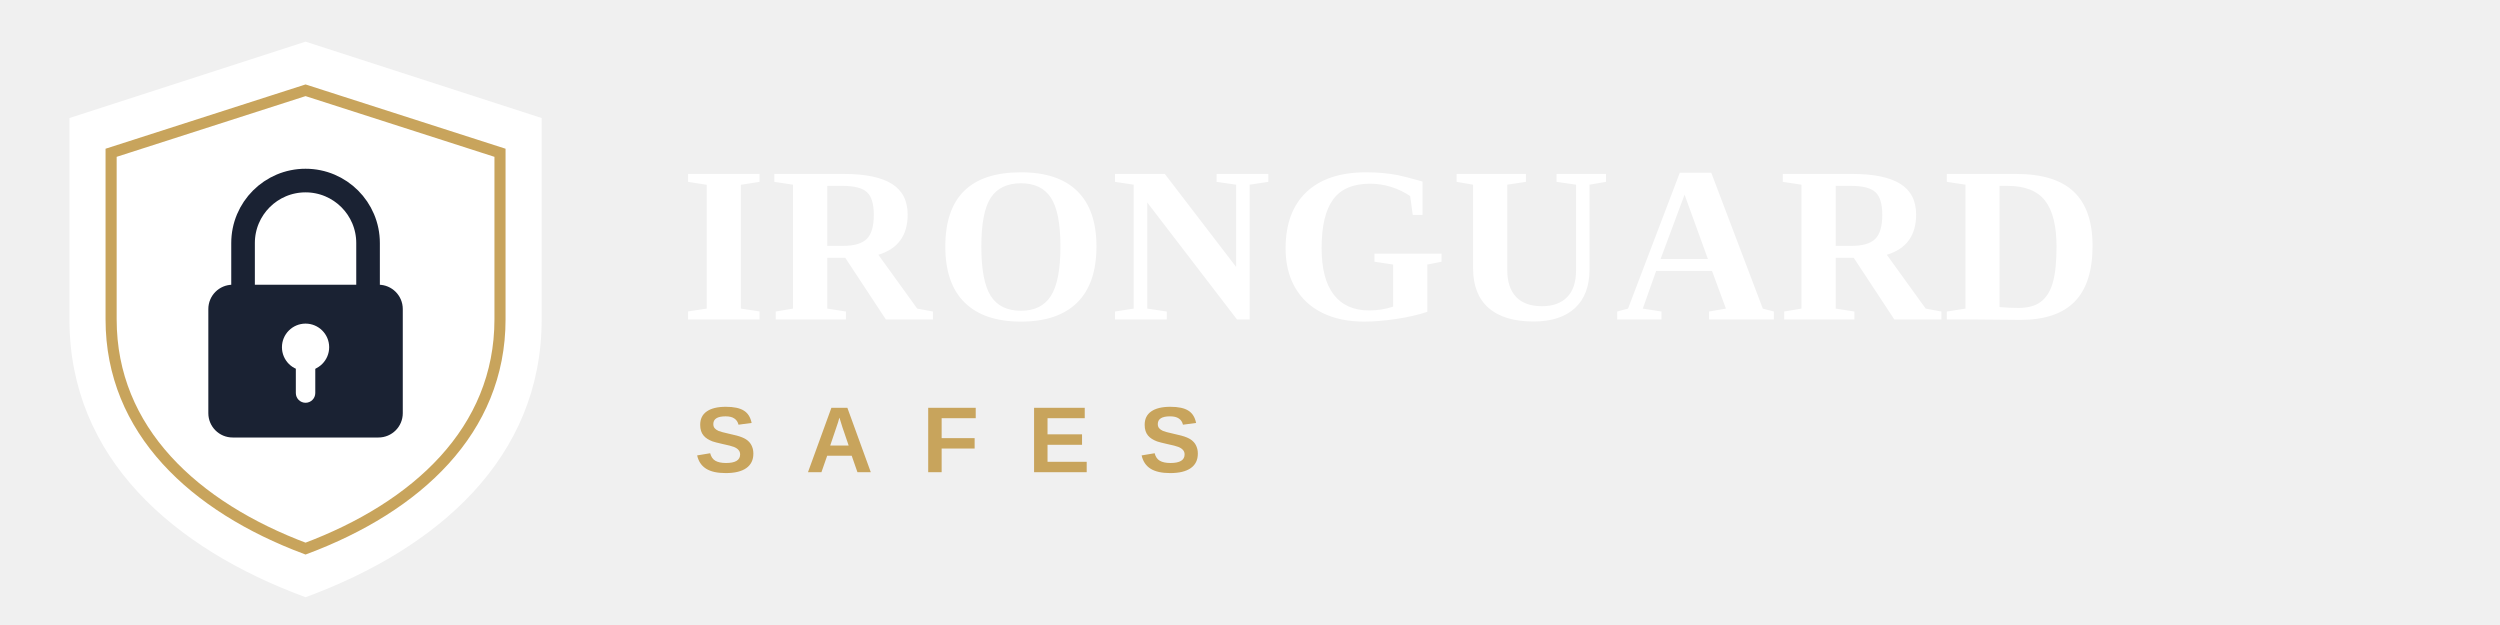
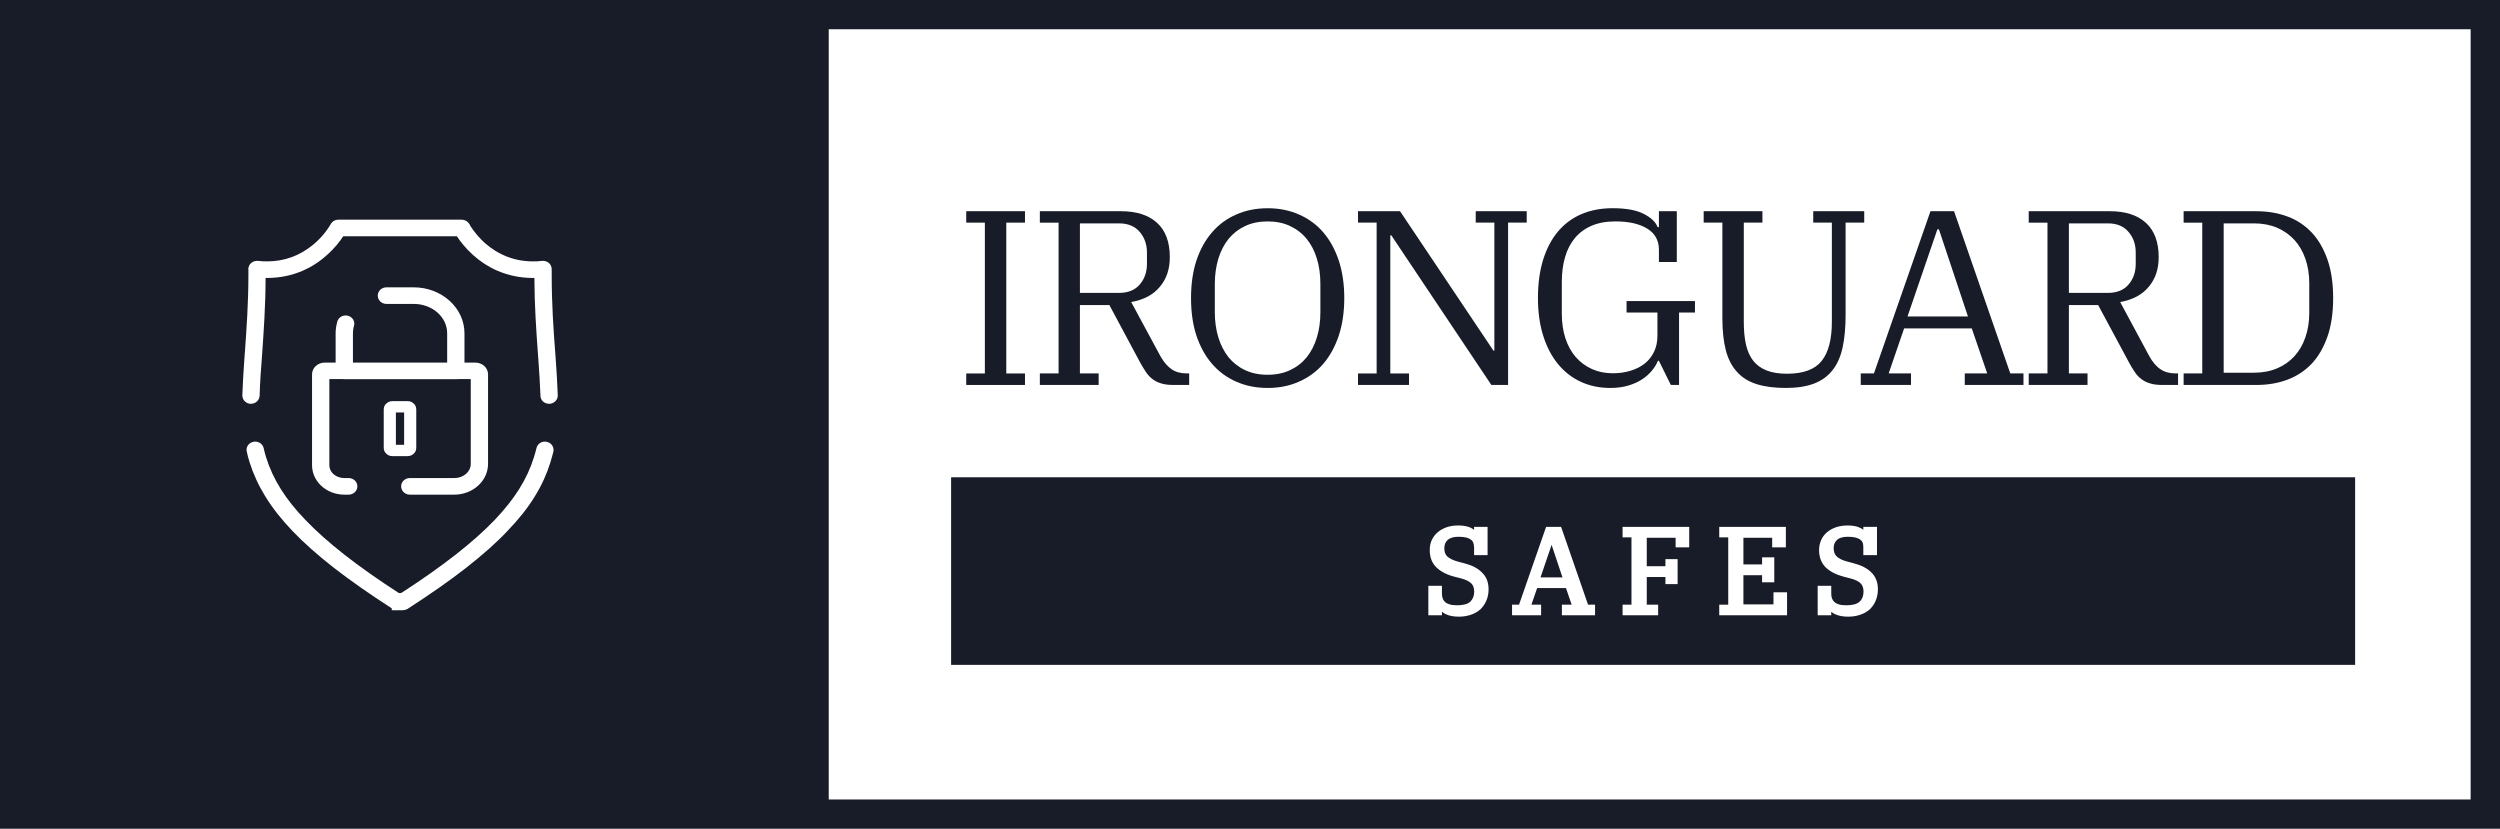
- <svg xmlns="http://www.w3.org/2000/svg" viewBox="0 0 360 90" role="img" aria-label="Ironguard Safes">
-   <g fill="none" fill-rule="evenodd">
-     <path d="M44 6 L78 17 V46 C78 66 63 79 44 86 C25 79 10 66 10 46 V17 Z" fill="#ffffff" />
-     <path d="M44 13 L72 22 V46 C72 62 60 73 44 79 C28 73 16 62 16 46 V22 Z" fill="none" stroke="#c8a45c" stroke-width="1.6" />
-     <path d="M35 41 V35 a9 9 0 0 1 18 0 V41" fill="none" stroke="#1a2233" stroke-width="3.4" stroke-linecap="round" />
-     <rect x="30" y="41" width="28" height="22" rx="3.5" fill="#1a2233" />
-     <circle cx="44" cy="50" r="3.4" fill="#ffffff" />
-     <rect x="42.6" y="51" width="2.8" height="7" rx="1.4" fill="#ffffff" />
-   </g>
-   <text x="98" y="46" font-family="Georgia, 'Times New Roman', serif" font-size="32" font-weight="700" fill="#ffffff" letter-spacing="0.5">IRONGUARD</text>
-   <text x="100" y="68" font-family="'Helvetica Neue', Arial, sans-serif" font-size="13.5" font-weight="600" fill="#c8a45c" letter-spacing="7">SAFES</text>
+ <svg xmlns="http://www.w3.org/2000/svg" viewBox="0 0 720 238.684" role="img" aria-label="Ironguard Safes">
+   <path fill="#ffffff" d="M0 238.684 L720 238.684 L720 0.009 L0 0.009 Z" />
+   <path fill="#181c28" d="M0 238.675 L720 238.675 L720 0 L0 0 Z M0 0 M238.675 8.424 L711.546 8.424 L711.546 230.252 L238.675 230.252 Z" />
+   <path fill="#181c28" d="M678.278 191.479 L273.921 191.479 L273.921 137.457 L678.278 137.457 Z" />
+   <path fill="#ffffff" d="M428.709 169.689 C428.709 170.811 428.536 171.846 428.134 172.825 C427.788 173.745 427.242 174.579 426.465 175.385 C425.689 176.104 424.797 176.65 423.761 176.995 C422.668 177.398 421.46 177.6 420.166 177.6 C418.641 177.6 417.375 177.369 416.311 176.852 C415.908 176.65 415.563 176.449 415.276 176.19 L415.276 177.197 L411.363 177.197 L411.363 168.711 L415.276 168.711 L415.276 171.012 C415.276 171.501 415.362 171.961 415.506 172.364 C415.621 172.738 415.851 173.055 416.167 173.371 C416.484 173.659 416.915 173.889 417.49 174.061 C418.008 174.234 418.727 174.32 419.648 174.32 C421.46 174.32 422.726 173.975 423.474 173.256 C424.193 172.537 424.567 171.587 424.567 170.379 C424.567 169.373 424.308 168.596 423.733 168.021 C423.157 167.445 422.179 166.956 420.913 166.611 L419.015 166.122 C416.8 165.576 415.045 164.684 413.751 163.476 C412.428 162.239 411.766 160.513 411.766 158.413 C411.766 157.291 411.967 156.342 412.37 155.479 C412.802 154.587 413.377 153.868 414.125 153.235 C414.844 152.631 415.736 152.142 416.771 151.797 C417.749 151.48 418.842 151.337 420.051 151.337 C421.489 151.337 422.64 151.567 423.589 151.998 C423.934 152.171 424.25 152.372 424.538 152.602 L424.538 151.739 L428.421 151.739 L428.421 159.88 L424.538 159.88 L424.538 157.579 C424.538 157.176 424.452 156.745 424.279 156.227 C424.193 155.968 423.991 155.709 423.675 155.45 C423.33 155.191 422.87 154.961 422.323 154.817 C421.719 154.673 420.971 154.587 420.051 154.587 C418.67 154.587 417.606 154.903 416.944 155.479 C416.282 156.112 415.966 156.86 415.966 157.866 C415.966 158.931 416.225 159.679 416.8 160.254 C417.462 160.858 418.526 161.376 419.907 161.75 L421.661 162.21 C423.905 162.785 425.602 163.648 426.782 164.856 C428.076 166.065 428.709 167.704 428.709 169.689" />
+   <path fill="#ffffff" d="M443.668 166.294 L446.861 156.916 L449.996 166.294 Z M457.36 174.147 L449.766 152.228 L449.594 151.739 L445.279 151.739 L445.106 152.228 L437.483 174.147 L435.47 174.147 L435.47 177.196 L443.841 177.196 L443.841 174.147 L441.05 174.147 L442.69 169.372 L451.003 169.372 L452.643 174.147 L449.824 174.147 L449.824 177.196 L459.374 177.196 L459.374 174.147 Z" />
+   <path fill="#ffffff" d="M468.023 151.739 L467.304 151.739 L467.304 152.458 L467.304 154.04 L467.304 154.759 L468.023 154.759 L469.864 154.759 L469.864 174.147 L468.023 174.147 L467.304 174.147 L467.304 174.866 L467.304 176.477 L467.304 177.196 L468.023 177.196 L476.825 177.196 L477.544 177.196 L477.544 176.477 L477.544 174.866 L477.544 174.147 L476.825 174.147 L474.265 174.147 L474.265 166.179 L479.644 166.179 L479.644 167.502 L479.644 168.222 L480.363 168.222 L482.434 168.222 L483.153 168.222 L483.153 167.502 L483.153 161.749 L483.153 161.03 L482.434 161.03 L480.363 161.03 L479.644 161.03 L479.644 161.749 L479.644 163.073 L474.265 163.073 L474.265 154.874 L482.578 154.874 L482.578 156.917 L482.578 157.636 L483.297 157.636 L485.771 157.636 L486.49 157.636 L486.49 156.917 L486.49 152.458 L486.49 151.739 L485.771 151.739 Z" />
+   <path fill="#ffffff" d="M511.481 170.581 L510.762 170.581 L510.762 171.299 L510.762 174.061 L502.103 174.061 L502.103 165.661 L507.483 165.661 L507.483 166.984 L507.483 167.704 L508.202 167.704 L510.272 167.704 L510.992 167.704 L510.992 166.984 L510.992 161.231 L510.992 160.512 L510.272 160.512 L508.202 160.512 L507.483 160.512 L507.483 161.231 L507.483 162.555 L502.103 162.555 L502.103 154.875 L510.387 154.875 L510.387 156.916 L510.387 157.637 L511.106 157.637 L513.61 157.637 L514.328 157.637 L514.328 156.916 L514.328 152.459 L514.328 151.739 L513.61 151.739 L495.861 151.739 L495.142 151.739 L495.142 152.459 L495.142 154.041 L495.142 154.76 L495.861 154.76 L497.731 154.76 L497.731 174.148 L495.861 174.148 L495.142 174.148 L495.142 174.867 L495.142 176.477 L495.142 177.197 L495.861 177.197 L513.955 177.197 L514.673 177.197 L514.673 176.477 L514.673 171.299 L514.673 170.581 L513.955 170.581 Z" />
+   <path fill="#ffffff" d="M538.95 164.859 C537.757 163.667 536.07 162.796 533.797 162.204 L532.075 161.745 C530.667 161.387 529.623 160.885 528.964 160.253 C528.381 159.669 528.092 158.885 528.092 157.866 C528.092 156.864 528.403 156.108 529.071 155.488 C529.716 154.89 530.762 154.587 532.177 154.587 C533.093 154.587 533.833 154.664 534.44 154.823 C534.991 154.966 535.458 155.18 535.789 155.44 C536.123 155.686 536.328 155.947 536.451 156.278 C536.576 156.63 536.636 157.048 536.636 157.579 L536.636 159.161 L536.636 159.88 L537.355 159.88 L539.858 159.88 L540.577 159.88 L540.577 159.161 L540.577 152.458 L540.577 151.739 L539.858 151.739 L537.355 151.739 L536.636 151.739 L536.636 152.458 L536.636 152.578 C536.361 152.365 536.054 152.177 535.711 152.012 C534.783 151.564 533.594 151.337 532.177 151.337 C530.978 151.337 529.87 151.493 528.885 151.801 C527.851 152.156 526.972 152.634 526.254 153.227 C525.494 153.855 524.923 154.595 524.506 155.492 C524.097 156.412 523.893 157.391 523.893 158.413 C523.893 160.495 524.556 162.197 525.865 163.473 C527.158 164.672 528.927 165.561 531.135 166.128 L533.033 166.617 C534.325 166.953 535.289 167.432 535.897 168.04 C536.422 168.588 536.693 169.379 536.693 170.379 C536.693 171.603 536.325 172.568 535.598 173.248 C534.86 173.962 533.576 174.32 531.774 174.32 C530.863 174.32 530.171 174.239 529.596 174.064 C529.049 173.897 528.623 173.668 528.294 173.362 C527.975 173.066 527.755 172.736 527.62 172.355 C527.477 171.951 527.402 171.487 527.402 171.012 L527.402 169.43 L527.402 168.711 L526.683 168.711 L524.209 168.711 L523.49 168.711 L523.49 169.43 L523.49 176.478 L523.49 177.197 L524.209 177.197 L526.683 177.197 L527.402 177.197 L527.402 176.478 L527.402 176.194 C527.703 176.44 528.044 176.662 528.424 176.858 C529.496 177.361 530.753 177.599 532.292 177.599 C533.578 177.599 534.748 177.407 535.868 177.012 C536.954 176.629 537.873 176.082 538.6 175.386 C539.348 174.639 539.89 173.805 540.269 172.825 C540.65 171.84 540.836 170.815 540.836 169.689 C540.836 167.703 540.201 166.078 538.95 164.859" />
+   <path fill="#181c28" d="M278.274 110.868 L278.274 107.558 L283.64 107.558 L283.64 64.118 L278.274 64.118 L278.274 60.827 L295.196 60.827 L295.196 64.118 L289.81 64.118 L289.81 107.558 L295.196 107.558 L295.196 110.868 Z" />
+   <path fill="#181c28" d="M311.014 84.352 L311.014 64.331 L322.285 64.331 C324.865 64.331 326.852 65.162 328.247 66.793 C329.611 68.395 330.323 70.382 330.323 72.725 L330.323 76.017 C330.323 78.362 329.611 80.349 328.247 81.95 C326.852 83.552 324.865 84.352 322.285 84.352 Z M341.86 107.546 C340.081 107.546 338.598 107.16 337.411 106.331 C336.225 105.529 335.157 104.254 334.179 102.534 L325.785 86.992 C329.433 86.339 332.191 84.856 334.06 82.572 C335.958 80.319 336.907 77.471 336.907 74.09 C336.907 69.701 335.691 66.379 333.2 64.153 C330.768 61.929 327.297 60.831 322.848 60.831 L299.476 60.831 L299.476 64.124 L304.874 64.124 L304.874 107.546 L299.476 107.546 L299.476 110.868 L316.412 110.868 L316.412 107.546 L311.014 107.546 L311.014 87.852 L319.497 87.852 L328.365 104.403 C328.958 105.47 329.522 106.389 330.056 107.19 C330.619 108.022 331.242 108.673 331.954 109.207 C332.666 109.742 333.496 110.156 334.416 110.423 C335.365 110.72 336.522 110.868 337.916 110.868 L342.483 110.868 L342.483 107.546 Z" />
+   <path fill="#181c28" d="M380.27 89.928 C380.27 92.568 379.944 94.97 379.262 97.165 C378.609 99.36 377.63 101.258 376.325 102.89 C375.05 104.462 373.448 105.707 371.55 106.597 C369.681 107.487 367.516 107.932 365.084 107.932 C362.622 107.932 360.487 107.487 358.588 106.597 C356.69 105.707 355.118 104.462 353.813 102.89 C352.538 101.258 351.559 99.36 350.877 97.165 C350.224 94.97 349.868 92.568 349.868 89.928 L349.868 81.771 C349.868 79.132 350.224 76.7 350.877 74.505 C351.559 72.31 352.538 70.412 353.813 68.81 C355.118 67.238 356.69 65.992 358.588 65.102 C360.487 64.213 362.622 63.768 365.084 63.768 C367.516 63.768 369.681 64.213 371.55 65.102 C373.448 65.992 375.05 67.238 376.325 68.81 C377.63 70.412 378.609 72.31 379.262 74.505 C379.944 76.7 380.27 79.132 380.27 81.771 Z M385.579 75.069 C384.511 71.865 383.028 69.166 381.101 66.912 C379.173 64.658 376.829 62.968 374.101 61.781 C371.402 60.565 368.376 59.971 365.084 59.971 C361.792 59.971 358.766 60.565 356.038 61.781 C353.309 62.968 350.995 64.658 349.067 66.912 C347.11 69.166 345.627 71.865 344.559 75.069 C343.521 78.242 343.017 81.831 343.017 85.835 C343.017 89.869 343.521 93.458 344.559 96.631 C345.627 99.805 347.11 102.534 349.067 104.788 C350.995 107.012 353.309 108.733 356.038 109.919 C358.766 111.135 361.792 111.728 365.084 111.728 C368.376 111.728 371.402 111.135 374.101 109.919 C376.829 108.733 379.173 107.012 381.101 104.788 C383.028 102.534 384.511 99.805 385.579 96.631 C386.617 93.458 387.151 89.869 387.151 85.835 C387.151 81.831 386.617 78.242 385.579 75.069" />
+   <path fill="#181c28" d="M391.105 110.868 L391.105 107.558 L396.471 107.558 L396.471 64.118 L391.105 64.118 L391.105 60.827 L403.209 60.827 L430.099 100.977 L430.374 100.977 L430.374 64.118 L425.007 64.118 L425.007 60.827 L439.696 60.827 L439.696 64.118 L434.33 64.118 L434.33 110.868 L429.512 110.868 L400.702 67.78 L400.408 67.78 L400.408 107.558 L405.794 107.558 L405.794 110.868 Z" />
+   <path fill="#181c28" d="M463.786 111.729 L463.786 111.729 C460.626 111.729 457.767 111.128 455.209 109.927 C452.662 108.739 450.481 107.029 448.666 104.796 C446.851 102.576 445.442 99.867 444.436 96.668 C443.43 93.469 442.928 89.859 442.928 85.837 C442.928 81.685 443.43 77.996 444.436 74.771 C445.442 71.546 446.871 68.837 448.726 66.643 C450.592 64.437 452.851 62.772 455.501 61.649 C458.152 60.526 461.13 59.965 464.433 59.965 C468.298 59.965 471.281 60.507 473.383 61.59 C475.486 62.661 476.823 63.934 477.399 65.41 L477.77 65.41 L477.77 60.827 L482.921 60.827 L482.921 75.457 L477.77 75.457 L477.77 71.932 C477.77 69.255 476.647 67.225 474.401 65.84 C472.155 64.456 469.094 63.764 465.216 63.764 C462.591 63.764 460.313 64.182 458.38 65.018 C456.435 65.854 454.829 67.035 453.562 68.563 C452.296 70.091 451.356 71.918 450.743 74.047 C450.115 76.175 449.803 78.558 449.803 81.195 L449.803 90.361 C449.803 92.947 450.149 95.303 450.84 97.432 C451.532 99.547 452.524 101.349 453.817 102.837 C455.111 104.313 456.663 105.462 458.478 106.284 C460.293 107.094 462.298 107.499 464.491 107.499 C466.32 107.499 468.017 107.257 469.584 106.774 C471.163 106.304 472.529 105.612 473.678 104.698 C474.827 103.784 475.721 102.661 476.361 101.329 C477.013 99.984 477.339 98.431 477.339 96.668 L477.339 90.009 L468.447 90.009 L468.447 86.699 L488.15 86.699 L488.15 90.009 L483.567 90.009 L483.567 110.867 L481.197 110.867 L477.77 103.914 L477.476 103.914 C477.099 104.868 476.524 105.808 475.753 106.735 C474.995 107.675 474.055 108.51 472.933 109.242 C471.81 109.986 470.478 110.587 468.938 111.044 C467.409 111.5 465.692 111.729 463.786 111.729" />
+   <path fill="#181c28" d="M514.317 111.729 L514.317 111.729 C511.066 111.729 508.285 111.37 505.974 110.652 C503.649 109.934 501.75 108.759 500.274 107.126 C498.786 105.507 497.709 103.431 497.043 100.898 C496.377 98.365 496.044 95.258 496.044 91.576 L496.044 64.117 L490.658 64.117 L490.658 60.827 L507.58 60.827 L507.58 64.117 L502.213 64.117 L502.213 92.731 C502.213 95.264 502.429 97.458 502.86 99.312 C503.29 101.179 503.995 102.726 504.975 103.954 C505.954 105.168 507.227 106.082 508.794 106.696 C510.374 107.322 512.332 107.636 514.67 107.636 C519.357 107.636 522.68 106.408 524.638 103.954 C526.597 101.486 527.576 97.745 527.576 92.731 L527.576 64.117 L522.21 64.117 L522.21 60.827 L536.899 60.827 L536.899 64.117 L531.533 64.117 L531.533 90.655 C531.533 94.285 531.245 97.425 530.671 100.076 C530.096 102.726 529.124 104.913 527.753 106.637 C526.395 108.36 524.619 109.64 522.425 110.476 C520.219 111.311 517.516 111.729 514.317 111.729" />
+   <path fill="#181c28" d="M549.362 91.145 L557.964 66.052 L558.409 66.052 L566.772 91.145 Z M578.963 107.547 L562.768 60.832 L555.976 60.832 L539.693 107.547 L535.896 107.547 L535.896 110.869 L550.371 110.869 L550.371 107.547 L543.934 107.547 L548.383 94.586 L567.87 94.586 L572.319 107.547 L565.853 107.547 L565.853 110.869 L582.76 110.869 L582.76 107.547 Z" />
+   <path fill="#181c28" d="M595.84 84.352 L595.84 64.331 L607.081 64.331 C609.662 64.331 611.649 65.162 613.013 66.793 C614.407 68.395 615.089 70.382 615.089 72.725 L615.089 76.017 C615.089 78.362 614.407 80.349 613.013 81.95 C611.649 83.552 609.662 84.352 607.081 84.352 Z M626.627 107.546 C624.877 107.546 623.394 107.16 622.208 106.331 C620.992 105.529 619.924 104.254 618.975 102.534 L610.611 86.992 C614.229 86.339 616.988 84.856 618.856 82.572 C620.755 80.319 621.704 77.471 621.704 74.09 C621.704 69.701 620.458 66.379 617.996 64.153 C615.534 61.929 612.094 60.831 607.645 60.831 L584.273 60.831 L584.273 64.124 L589.671 64.124 L589.671 107.546 L584.273 107.546 L584.273 110.868 L601.208 110.868 L601.208 107.546 L595.84 107.546 L595.84 87.852 L604.264 87.852 L613.162 104.403 C613.725 105.47 614.289 106.389 614.852 107.19 C615.386 108.022 616.039 108.673 616.75 109.207 C617.462 109.742 618.293 110.156 619.242 110.423 C620.161 110.72 621.318 110.868 622.712 110.868 L627.28 110.868 L627.28 107.546 Z" />
+   <path fill="#181c28" d="M665.067 90.136 C665.067 92.746 664.681 95.089 663.94 97.165 C663.228 99.271 662.16 101.081 660.796 102.593 C659.432 104.076 657.771 105.263 655.783 106.093 C653.796 106.924 651.601 107.339 649.169 107.339 L640.419 107.339 L640.419 64.332 L649.169 64.332 C651.601 64.332 653.796 64.747 655.783 65.577 C657.771 66.438 659.432 67.624 660.796 69.107 C662.16 70.62 663.228 72.429 663.94 74.505 C664.681 76.611 665.067 78.954 665.067 81.535 Z M670.346 74.861 C669.249 71.717 667.766 69.107 665.838 67.031 C663.881 64.955 661.567 63.383 658.838 62.374 C656.11 61.336 653.084 60.832 649.822 60.832 L628.882 60.832 L628.882 64.124 L634.25 64.124 L634.25 107.546 L628.882 107.546 L628.882 110.868 L649.822 110.868 C653.084 110.868 656.11 110.364 658.838 109.326 C661.567 108.288 663.881 106.746 665.838 104.67 C667.766 102.593 669.249 99.983 670.346 96.839 C671.414 93.725 671.948 90.047 671.948 85.835 C671.948 81.624 671.414 77.975 670.346 74.861" />
+   <path fill="#ffffff" d="M157.525 127.271 C157.228 127.182 157.021 127.182 156.932 127.182 C155.745 127.182 154.737 127.983 154.5 129.08 C154.292 129.94 154.055 130.83 153.758 131.72 C151.801 138.008 148.212 143.732 142.458 149.753 C136.288 156.19 127.509 163.041 115.615 170.753 L115.497 170.753 L115.259 170.812 L115.2 170.812 C115.052 170.783 114.933 170.783 114.874 170.783 L114.844 170.783 C102.921 163.071 94.141 156.19 87.972 149.753 C82.188 143.762 78.599 138.008 76.642 131.72 C76.375 130.86 76.138 129.97 75.93 129.051 C75.693 127.983 74.684 127.182 73.498 127.182 C73.379 127.182 73.142 127.182 72.875 127.271 C71.777 127.538 71.006 128.457 71.006 129.555 C71.006 129.644 71.006 129.881 71.095 130.148 C71.273 131.038 71.511 131.957 71.866 133.084 C72.964 136.555 74.447 139.788 76.404 142.961 C78.481 146.342 81.061 149.605 84.294 152.986 C87.527 156.368 91.442 159.838 96.218 163.575 C101.052 167.312 106.48 171.109 112.827 175.202 L112.827 175.736 L114.31 175.765 C114.458 175.765 114.577 175.765 114.696 175.736 L115.052 175.765 L115.615 175.765 L115.704 175.736 L116.09 175.736 C116.535 175.706 116.92 175.587 117.246 175.439 L117.336 175.38 L117.395 175.35 C124.217 170.931 129.556 167.194 134.182 163.575 C139.076 159.749 142.991 156.279 146.106 152.957 C149.368 149.575 151.979 146.313 154.025 142.961 C156.042 139.699 157.495 136.466 158.533 133.114 L158.593 132.877 C158.889 131.928 159.127 131.008 159.364 130.118 L159.394 129.94 L159.394 129.881 C159.423 129.792 159.423 129.673 159.423 129.555 C159.423 128.457 158.622 127.508 157.525 127.271" />
+   <path fill="#ffffff" d="M114.014 118.789 L116.387 118.789 L116.387 128.102 L114.014 128.102 Z M114.014 128.102 M119.056 130.742 C119.59 130.327 119.886 129.704 119.886 128.992 L119.886 117.899 C119.886 117.217 119.59 116.564 119.056 116.149 C118.7 115.793 118.077 115.526 117.395 115.526 L113.005 115.526 C112.323 115.526 111.7 115.793 111.255 116.238 C110.81 116.564 110.514 117.217 110.514 117.899 L110.514 128.992 C110.514 129.674 110.81 130.327 111.344 130.742 C111.7 131.098 112.323 131.365 113.005 131.365 L117.395 131.365 C118.018 131.365 118.641 131.127 119.056 130.742" />
+   <path fill="#ffffff" d="M101.942 93.874 C102.12 93.281 102.061 92.628 101.734 92.065 C101.408 91.501 100.845 91.086 100.192 90.938 C99.925 90.849 99.688 90.849 99.54 90.849 C98.442 90.849 97.493 91.531 97.167 92.539 C96.84 93.667 96.662 94.823 96.662 95.98 L96.662 104.433 L93.489 104.433 C91.502 104.433 89.87 105.946 89.87 107.814 L89.87 133.975 C89.87 138.661 94.023 142.457 99.154 142.457 L100.429 142.457 C101.794 142.457 102.921 141.39 102.921 140.055 C102.921 138.75 101.794 137.682 100.429 137.682 L99.154 137.682 C97.967 137.682 96.87 137.267 96.04 136.555 C95.268 135.843 94.853 134.953 94.853 133.975 L94.853 109.179 L98.768 109.179 L99.154 109.208 L131.899 109.208 L131.928 109.179 L135.576 109.179 L135.576 133.648 C135.576 134.686 135.102 135.665 134.271 136.436 C133.352 137.237 132.166 137.682 130.861 137.682 L118.018 137.682 C116.653 137.682 115.526 138.75 115.526 140.055 C115.526 141.39 116.653 142.457 118.018 142.457 L130.861 142.457 C136.17 142.457 140.53 138.513 140.559 133.648 L140.559 107.814 C140.559 105.946 138.928 104.433 136.911 104.433 L133.767 104.433 L133.767 95.98 C133.767 88.683 127.212 82.751 119.145 82.751 L111.285 82.751 C109.921 82.751 108.793 83.819 108.793 85.124 C108.793 86.459 109.921 87.527 111.285 87.527 L119.145 87.527 C121.725 87.527 124.187 88.417 126.026 90.048 C127.806 91.649 128.784 93.755 128.784 95.98 L128.784 104.433 L101.645 104.433 L101.645 95.98 C101.645 95.268 101.734 94.527 101.942 93.874" />
+   <path fill="#ffffff" d="M160.016 102.98 L159.927 101.794 C159.393 94.913 158.889 87.527 158.889 79.252 L158.889 77.502 C158.889 76.761 158.533 76.049 157.94 75.633 C157.495 75.307 156.961 75.129 156.398 75.129 L156.131 75.129 C155.36 75.248 154.529 75.278 153.491 75.278 C148.271 75.278 143.584 73.468 139.58 69.939 C138.364 68.812 137.237 67.566 136.199 66.142 C135.932 65.786 135.724 65.43 135.546 65.193 L135.428 65.015 C135.398 64.926 135.339 64.807 135.28 64.719 L135.25 64.6 L135.131 64.451 C134.657 63.71 133.856 63.265 132.966 63.265 L97.433 63.265 C96.573 63.265 95.802 63.68 95.357 64.363 L95.327 64.392 L95.149 64.719 C94.645 65.608 93.044 68.1 90.226 70.443 C86.37 73.646 81.891 75.278 76.938 75.278 C75.9 75.278 75.069 75.248 74.298 75.129 L74.031 75.129 C73.438 75.129 72.815 75.337 72.37 75.722 C71.896 76.078 71.51 76.79 71.51 77.502 C71.51 77.65 71.51 77.769 71.54 77.888 L71.54 79.193 C71.54 87.349 71.006 94.616 70.561 100.993 L70.502 101.734 L70.413 102.921 C70.146 106.747 69.908 110.365 69.79 113.836 C69.79 114.577 70.087 115.23 70.591 115.645 C70.947 116.031 71.599 116.297 72.252 116.297 C73.586 116.297 74.684 115.289 74.773 114.014 C74.862 110.395 75.129 106.658 75.485 102.12 C75.93 95.684 76.463 88.417 76.493 80.053 L76.938 80.053 C80.557 80.053 83.997 79.341 87.171 77.977 C89.692 76.879 92.065 75.366 94.2 73.409 C96.365 71.511 97.878 69.523 98.857 68.04 L131.572 68.04 C132.551 69.523 134.063 71.481 136.199 73.409 C138.334 75.337 140.707 76.879 143.258 77.977 C146.432 79.341 149.872 80.053 153.461 80.053 L153.906 80.053 C153.936 88.061 154.44 95.12 154.885 101.378 L154.944 102.15 L155.033 103.336 C155.3 107.103 155.537 110.662 155.656 113.984 C155.656 115.259 156.753 116.297 158.147 116.297 C158.77 116.297 159.364 116.06 159.838 115.645 C160.342 115.23 160.639 114.607 160.639 113.895 C160.52 110.395 160.283 106.806 160.016 102.98" />
</svg>
